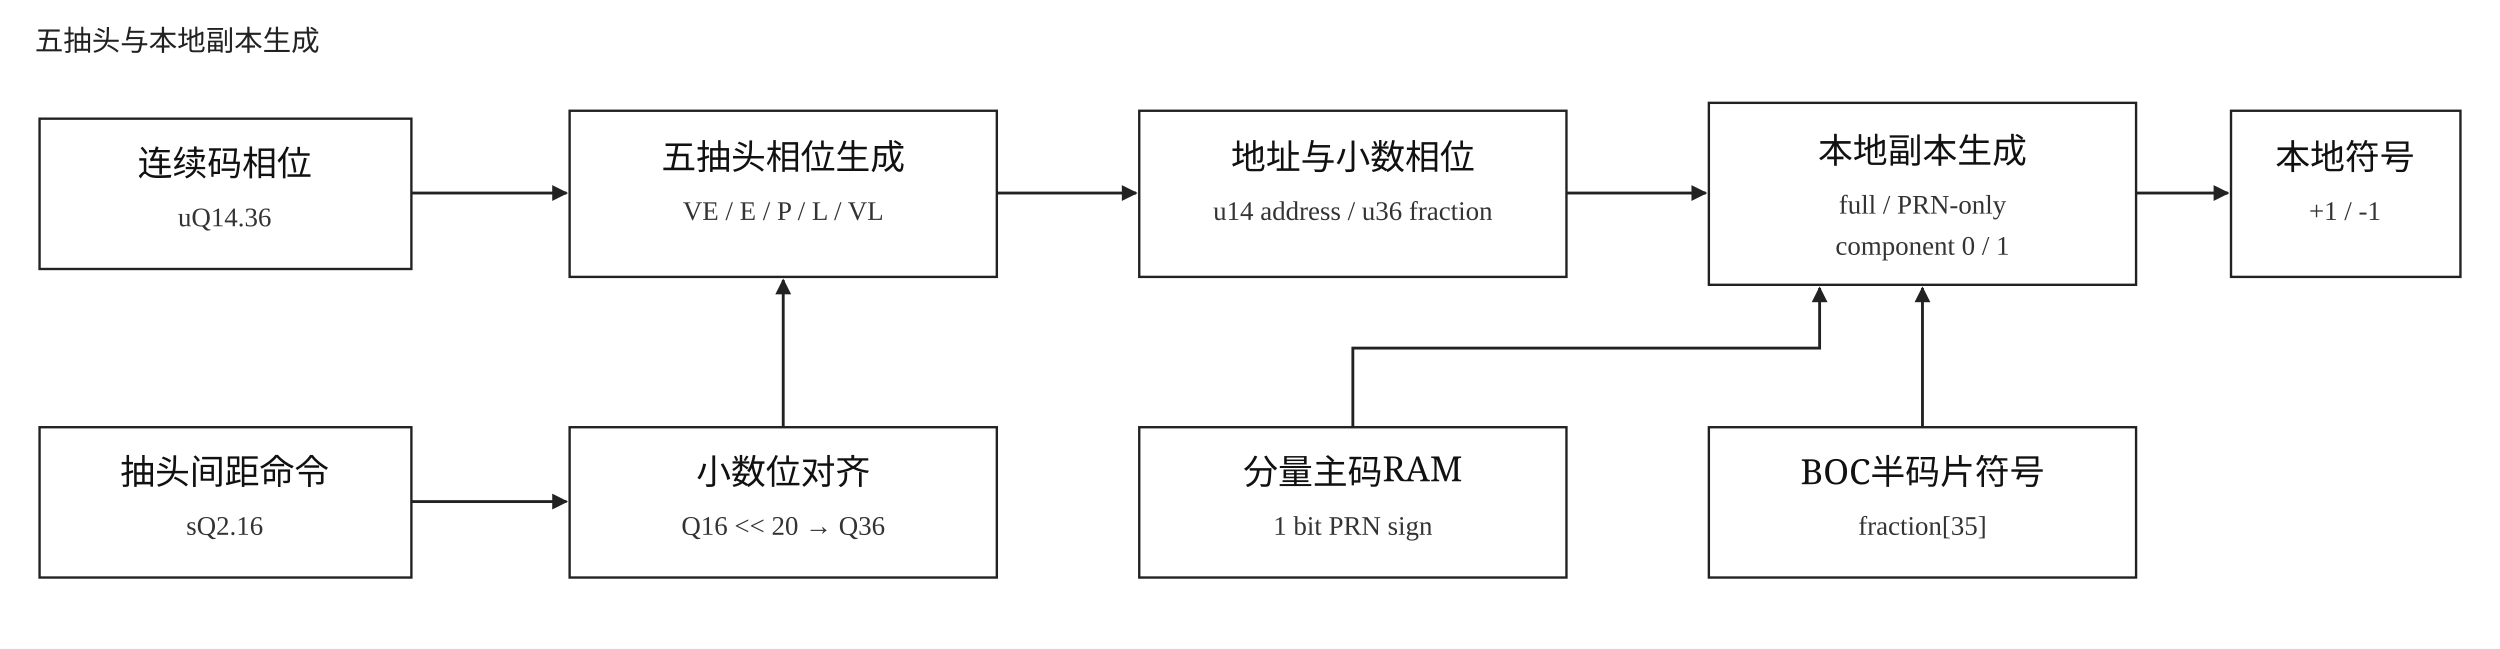
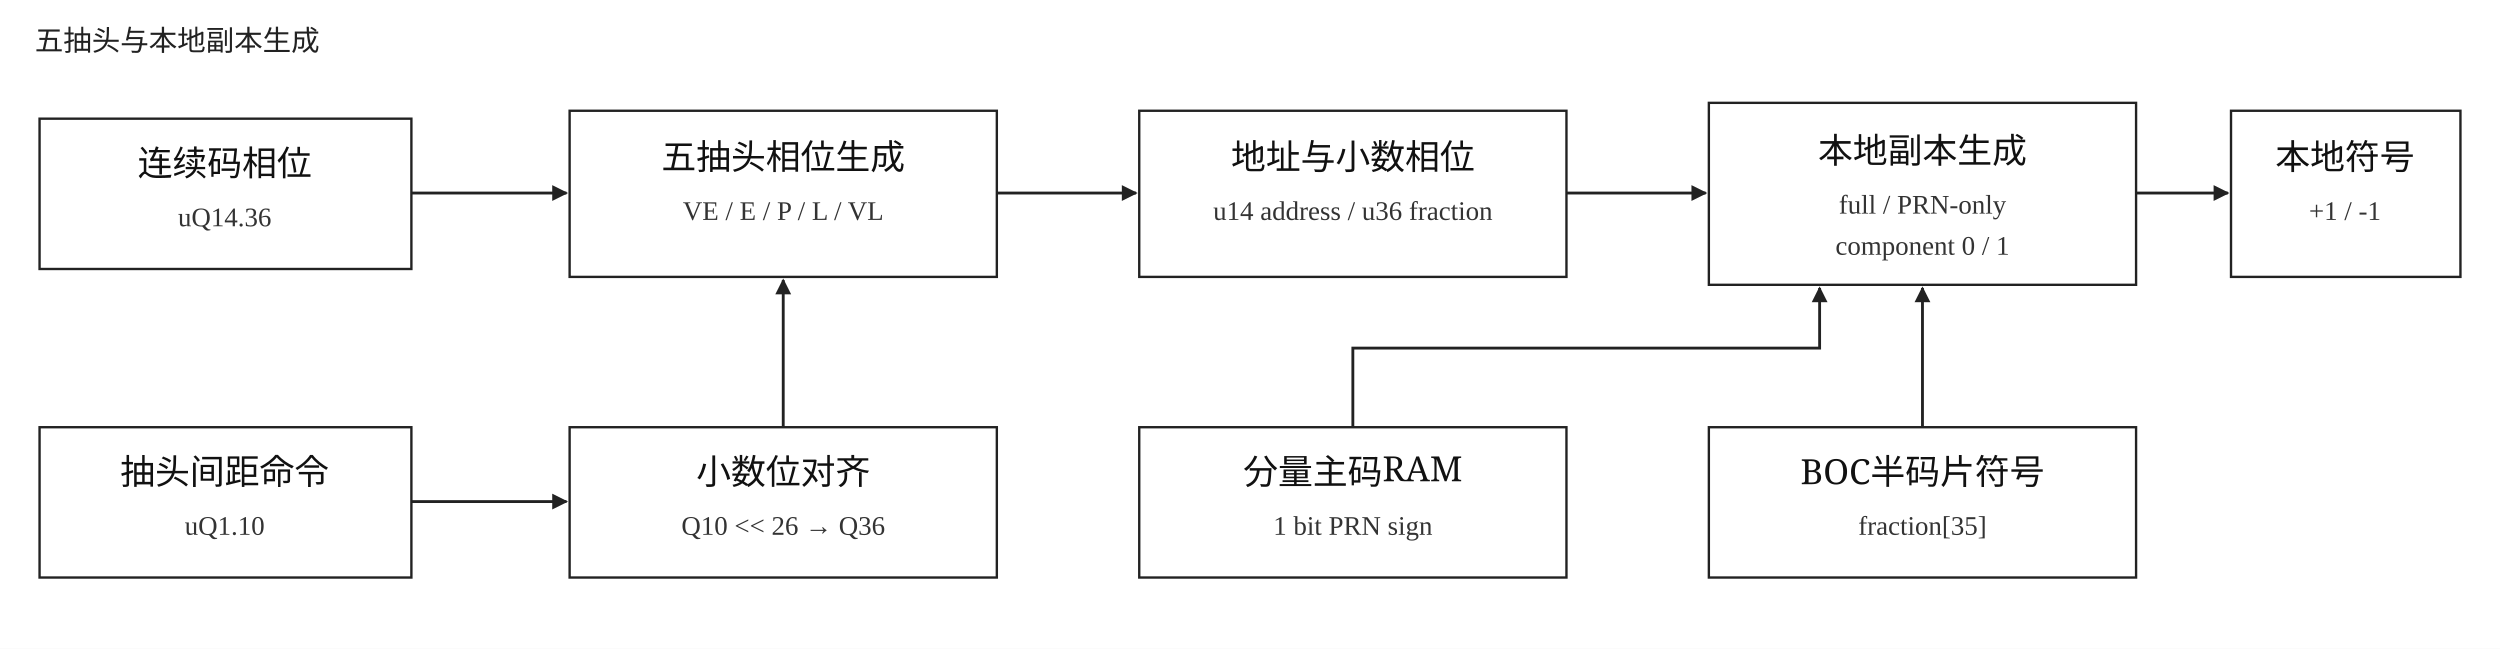
<svg xmlns="http://www.w3.org/2000/svg" width="1580" height="410" viewBox="0 0 1580 410">
  <defs>
    <marker id="arrow" markerWidth="10" markerHeight="10" refX="9" refY="5" orient="auto" markerUnits="userSpaceOnUse">
      <path d="M0,0 L10,5 L0,10 Z" fill="#222222" />
    </marker>
    <style>
      .box { fill: #ffffff; stroke: #222222; stroke-width: 1.5; }
      .line { fill: none; stroke: #222222; stroke-width: 1.8;
              marker-end: url(#arrow); }
      .title { font-size: 22px; fill: #111111; text-anchor: middle; }
      .fmt { font-size: 17px; fill: #333333; text-anchor: middle; }
      .caption { font-size: 18px; fill: #222222; }
    </style>
  </defs>
  <rect x="0" y="0" width="1580" height="410" fill="#ffffff" />
  <text x="22" y="32" class="caption" font-family="SimSun, Songti SC, serif">五抽头与本地副本生成</text>
  <rect class="box" x="25" y="75" width="235" height="95" />
  <text class="title" x="142" y="111" font-family="SimSun, Songti SC, serif">连续码相位</text>
  <text class="fmt" x="142" y="143" font-family="'Times New Roman', serif">uQ14.36</text>
  <path class="line" d="M260,122 H358" />
  <rect class="box" x="360" y="70" width="270" height="105" />
  <text class="title" x="495" y="107" font-family="SimSun, Songti SC, serif">五抽头相位生成</text>
  <text class="fmt" x="495" y="139" font-family="'Times New Roman', serif">VE / E / P / L / VL</text>
  <path class="line" d="M630,122 H718" />
  <rect class="box" x="720" y="70" width="270" height="105" />
  <text class="title" x="855" y="107" font-family="SimSun, Songti SC, serif">地址与小数相位</text>
  <text class="fmt" x="855" y="139" font-family="'Times New Roman', serif">u14 address / u36 fraction</text>
  <path class="line" d="M990,122 H1078" />
  <rect class="box" x="1080" y="65" width="270" height="115" />
  <text class="title" x="1215" y="103" font-family="SimSun, Songti SC, serif">本地副本生成</text>
  <text class="fmt" x="1215" y="135" font-family="'Times New Roman', serif">full / PRN-only</text>
  <text class="fmt" x="1215" y="161" font-family="'Times New Roman', serif">component 0 / 1</text>
  <path class="line" d="M1350,122 H1408" />
  <rect class="box" x="1410" y="70" width="145" height="105" />
  <text class="title" x="1482" y="107" font-family="SimSun, Songti SC, serif">本地符号</text>
  <text class="fmt" x="1482" y="139" font-family="'Times New Roman', serif">+1 / -1</text>
  <rect class="box" x="25" y="270" width="235" height="95" />
  <text class="title" x="142" y="306" font-family="SimSun, Songti SC, serif">抽头间距命令</text>
-   <text class="fmt" x="142" y="338" font-family="'Times New Roman', serif">sQ2.16</text>
+   <text class="fmt" x="142" y="338" font-family="'Times New Roman', serif">uQ1.10</text>
  <path class="line" d="M260,317 H358" />
  <rect class="box" x="360" y="270" width="270" height="95" />
  <text class="title" x="495" y="306" font-family="SimSun, Songti SC, serif">小数位对齐</text>
-   <text class="fmt" x="495" y="338" font-family="'Times New Roman', serif">Q16 &lt;&lt; 20 → Q36</text>
+   <text class="fmt" x="495" y="338" font-family="'Times New Roman', serif">Q10 &lt;&lt; 26 → Q36</text>
  <path class="line" d="M495,270 V177" />
  <rect class="box" x="720" y="270" width="270" height="95" />
  <text class="title" x="855" y="306" font-family="SimSun, Songti SC, serif">分量主码RAM</text>
  <text class="fmt" x="855" y="338" font-family="'Times New Roman', serif">1 bit PRN sign</text>
  <path class="line" d="M855,270 V220 H1150 V182" />
  <rect class="box" x="1080" y="270" width="270" height="95" />
  <text class="title" x="1215" y="306" font-family="SimSun, Songti SC, serif">BOC半码片符号</text>
  <text class="fmt" x="1215" y="338" font-family="'Times New Roman', serif">fraction[35]</text>
  <path class="line" d="M1215,270 V182" />
</svg>
